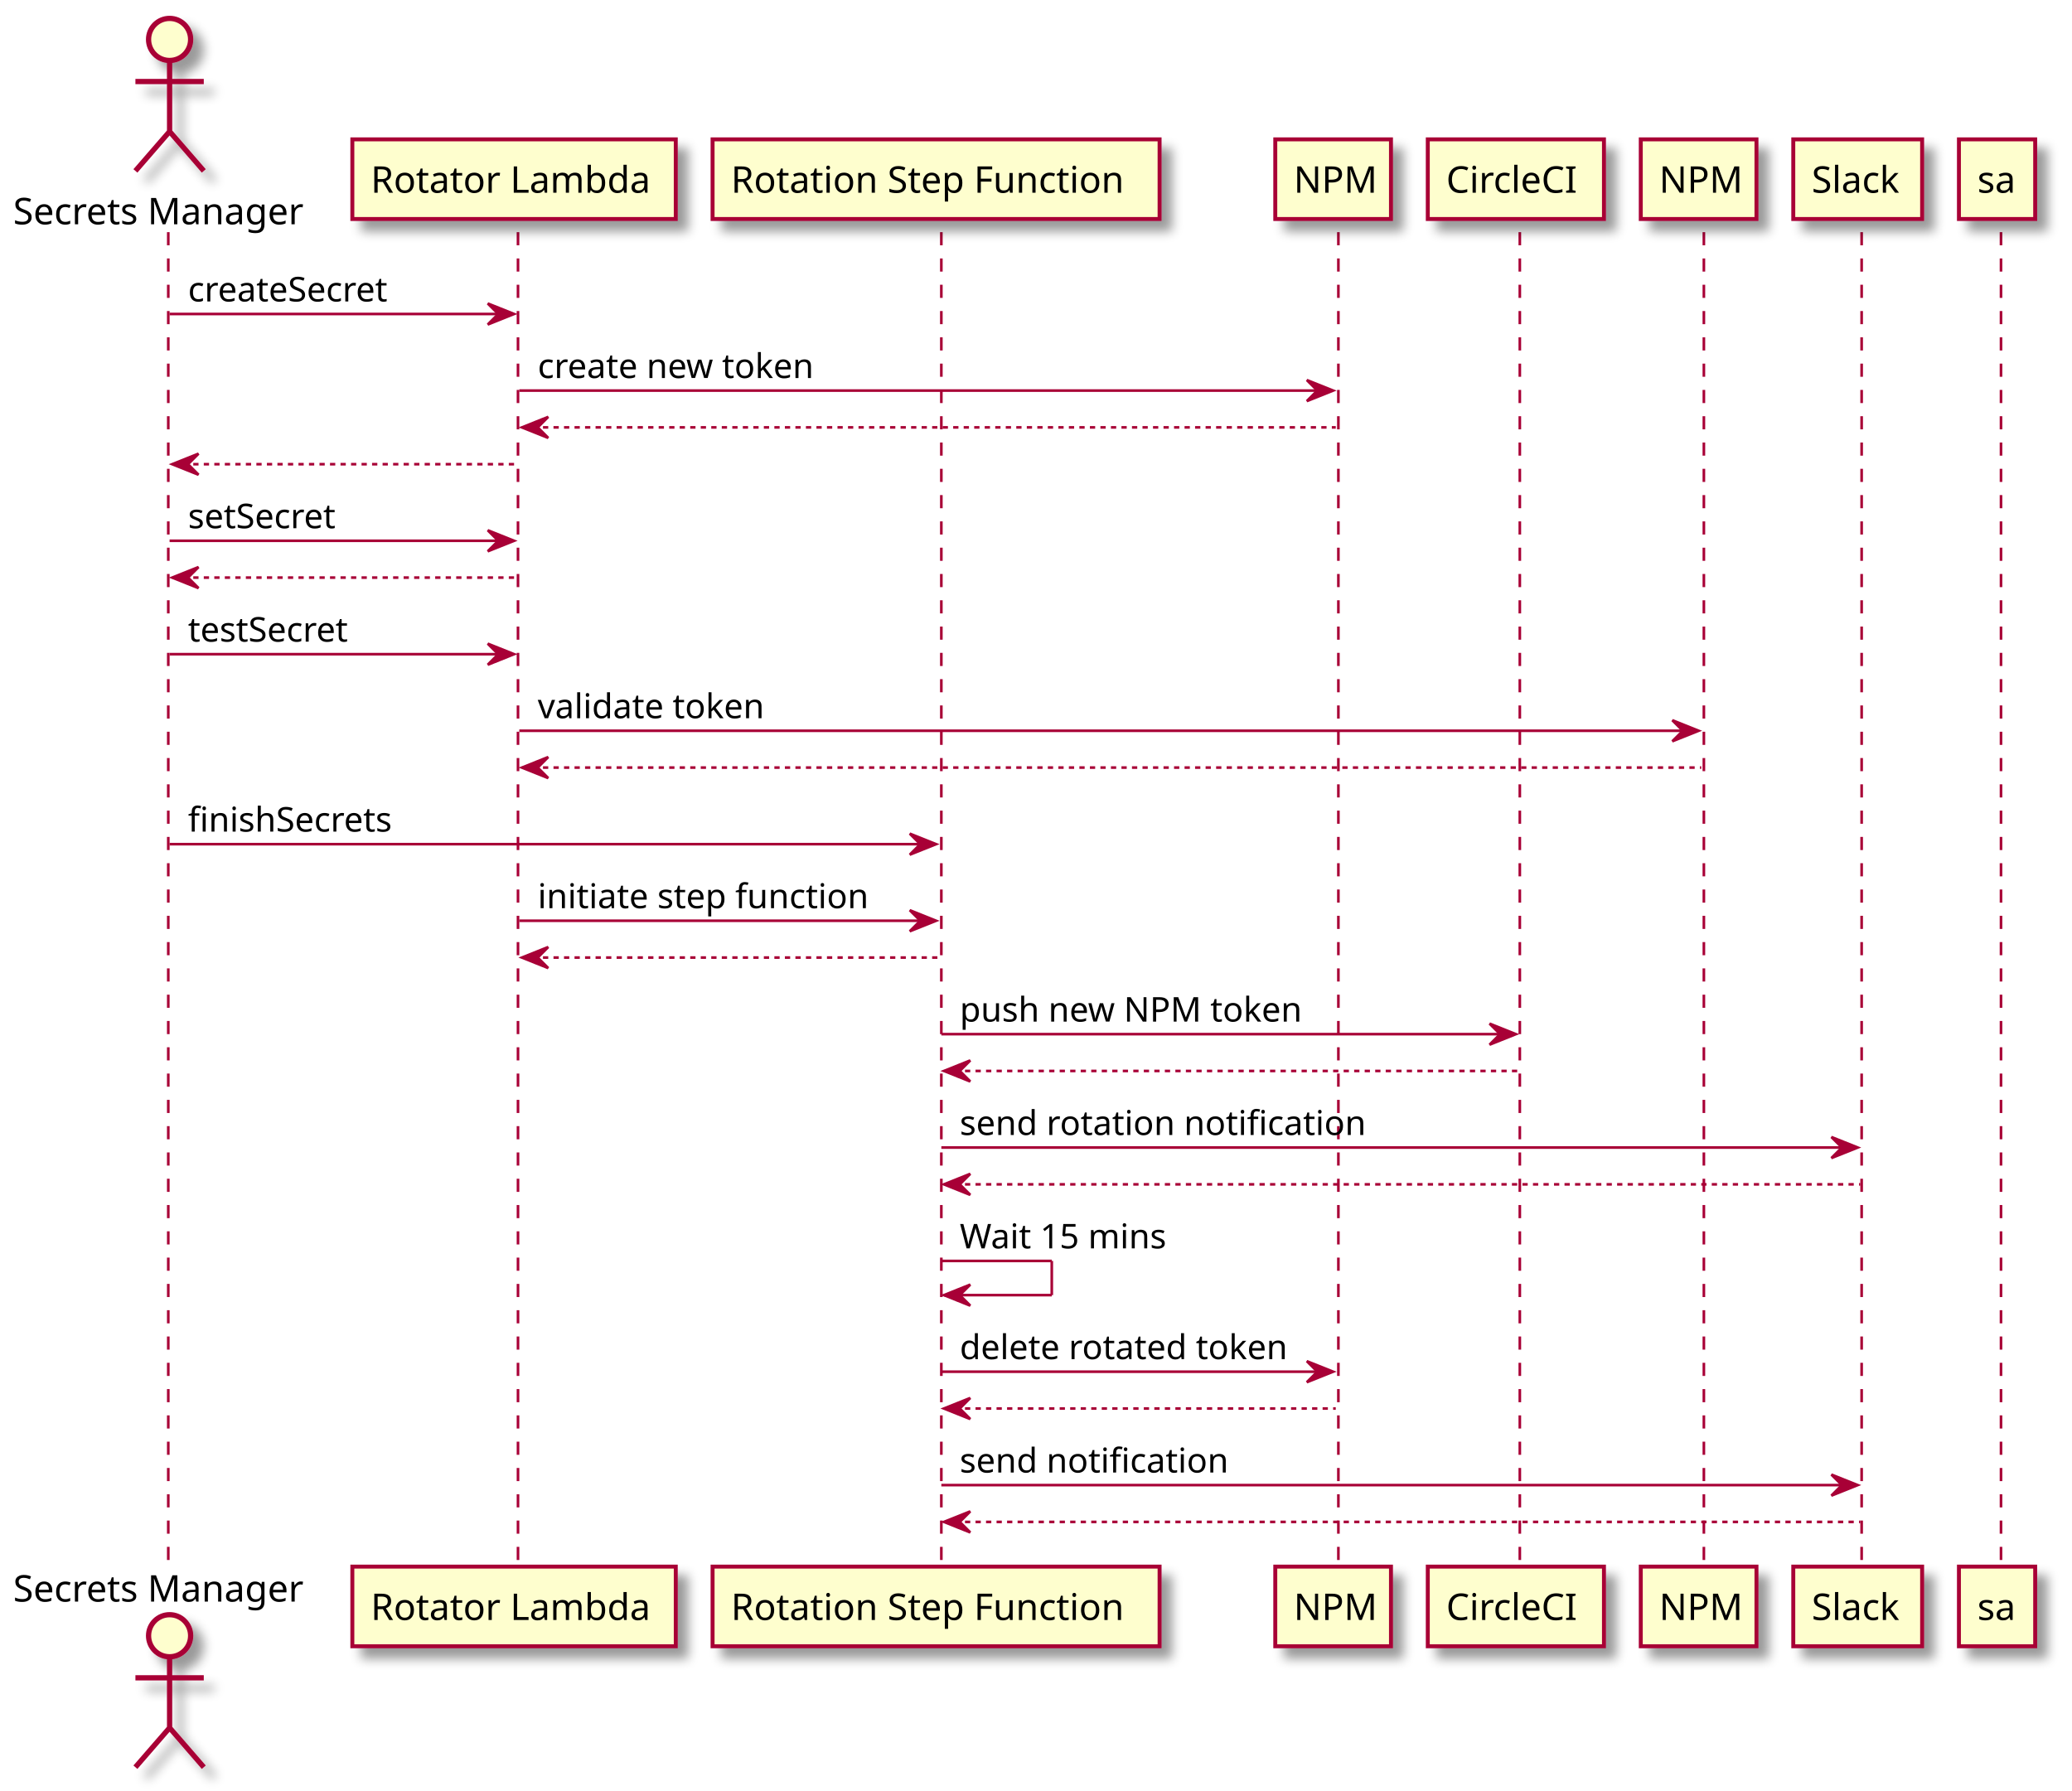
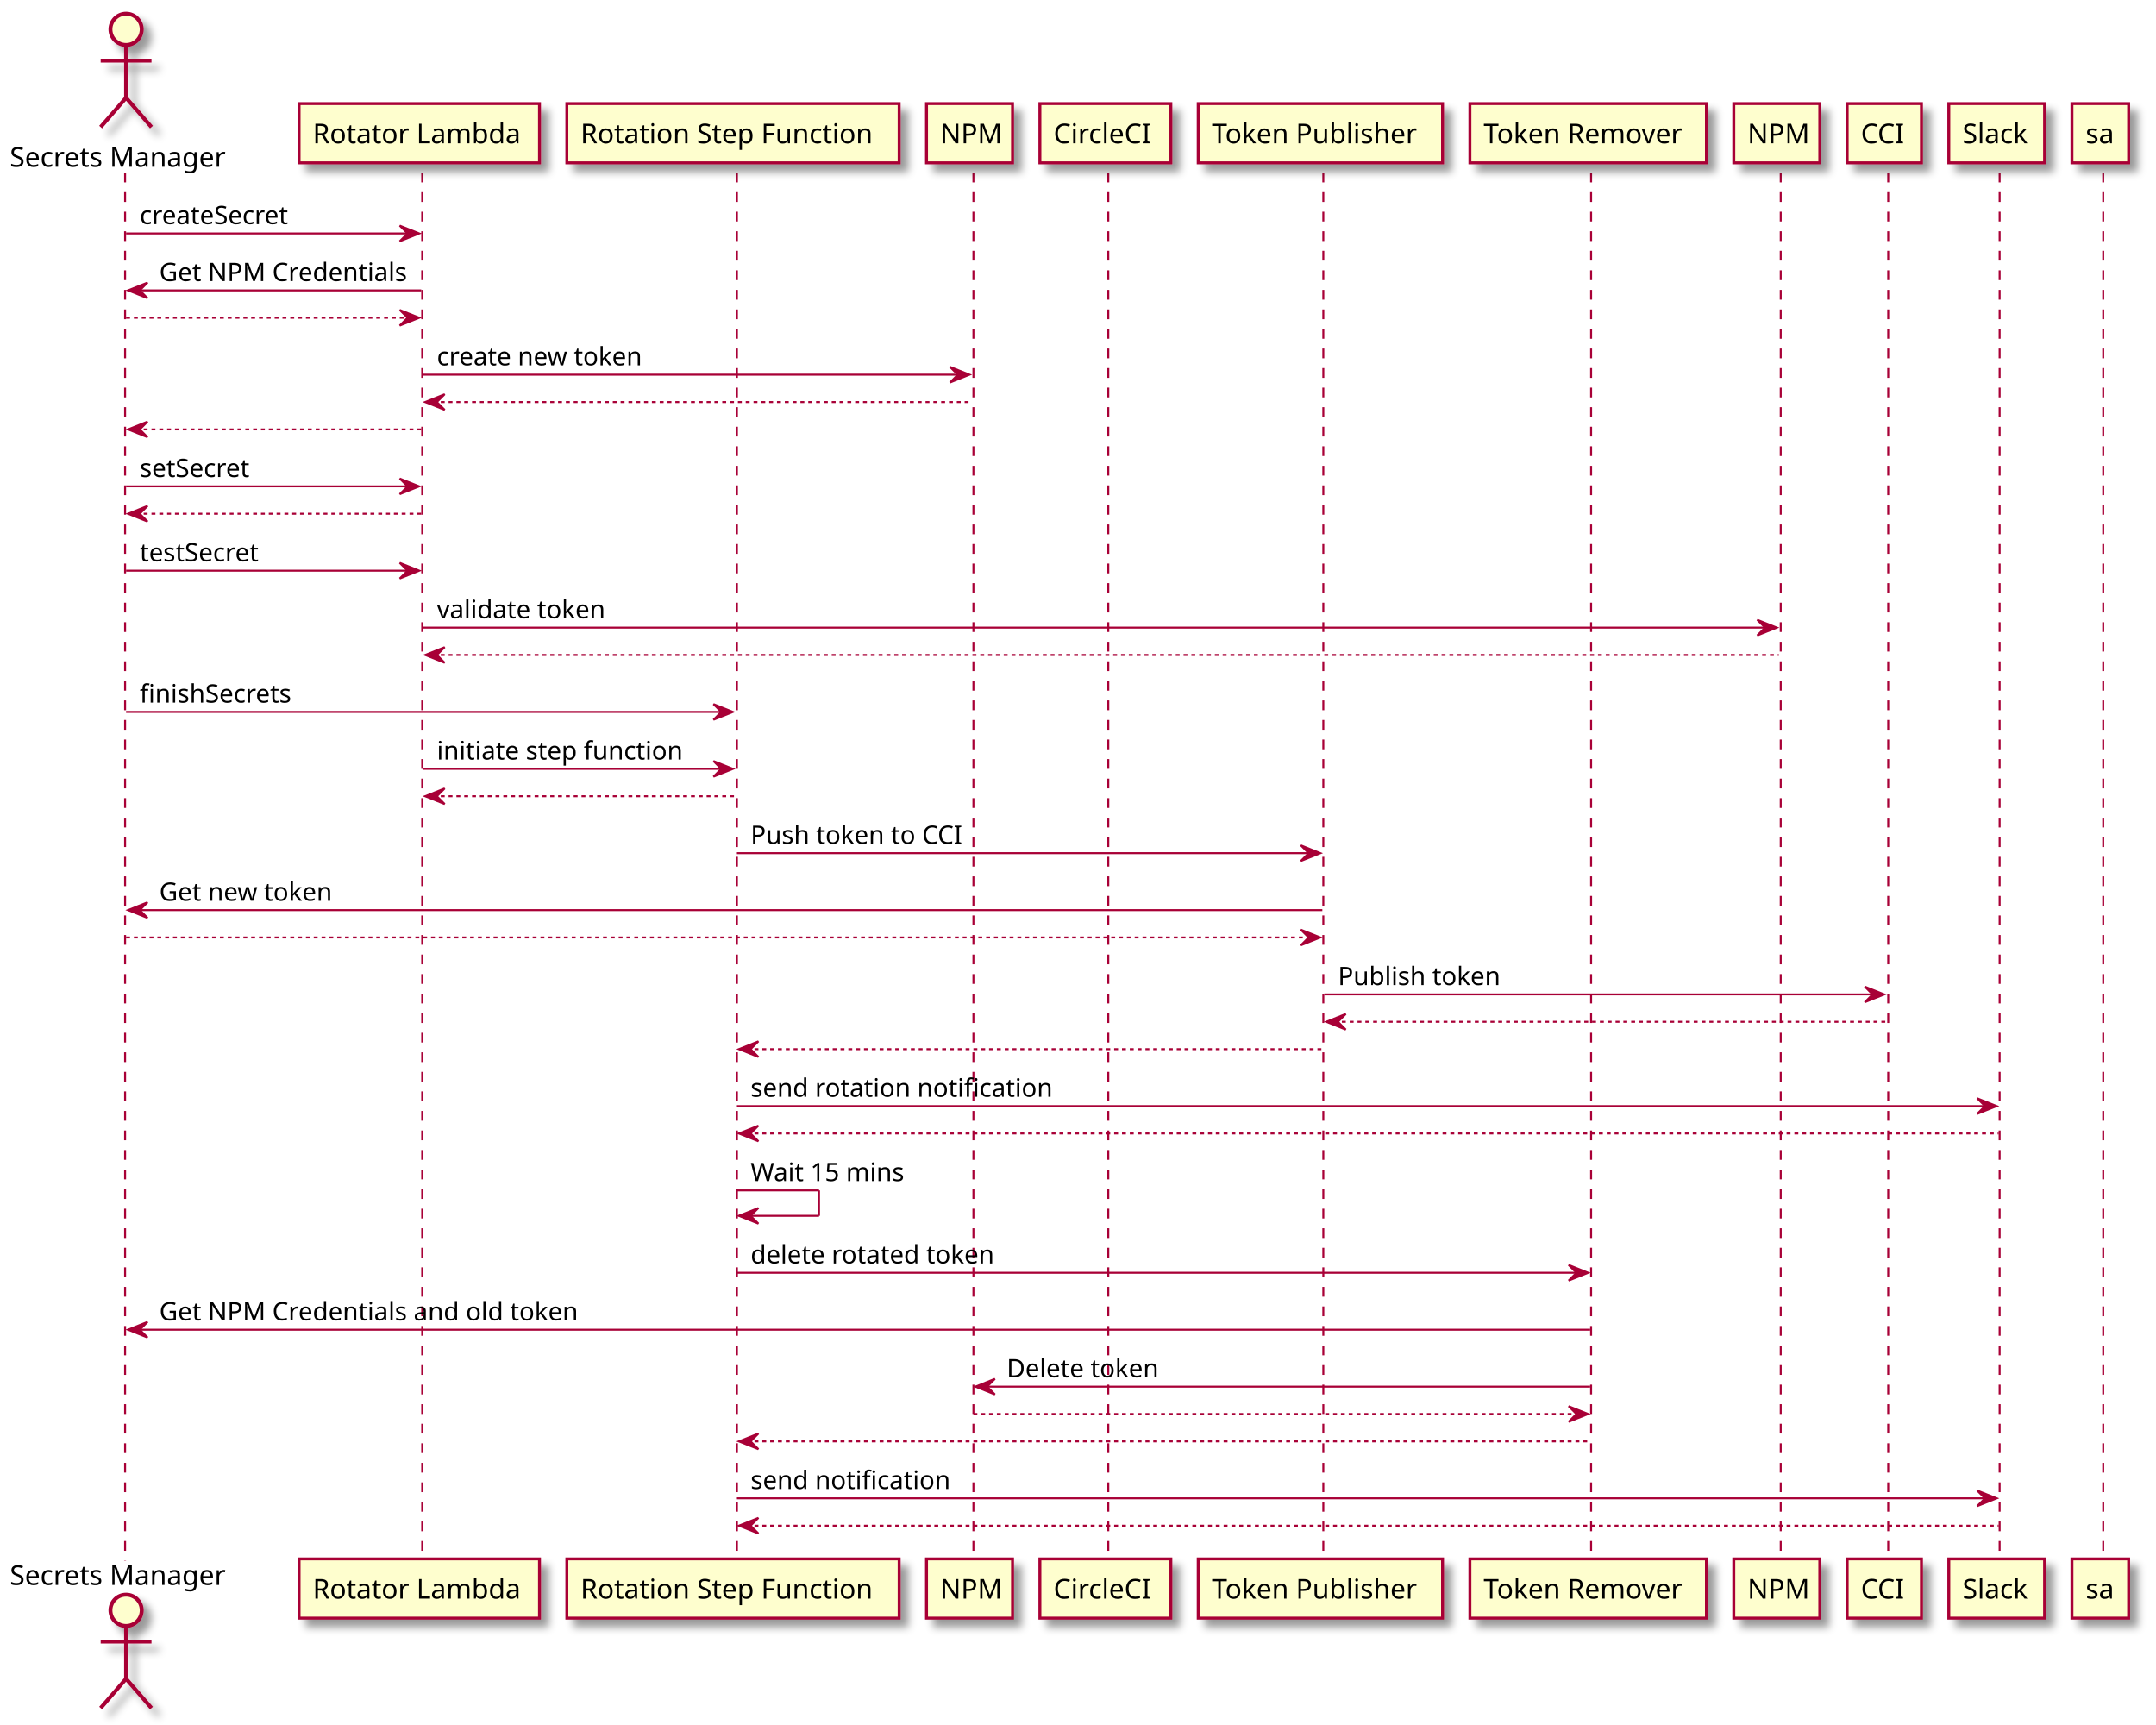
- <svg xmlns="http://www.w3.org/2000/svg" contentScriptType="application/ecmascript" contentStyleType="text/css" height="681px" preserveAspectRatio="none" style="width:788px;height:681px;" version="1.1" viewBox="0 0 788 681" width="788px" zoomAndPan="magnify">
+ <svg xmlns="http://www.w3.org/2000/svg" contentScriptType="application/ecmascript" contentStyleType="text/css" height="882px" preserveAspectRatio="none" style="width:1103px;height:882px;" version="1.1" viewBox="0 0 1103 882" width="1103px" zoomAndPan="magnify">
  <defs>
-     <filter height="300%" id="f1c7aohuzmeb4c" width="300%" x="-1" y="-1">
+     <filter height="300%" id="f1nhc9i20k8954" width="300%" x="-1" y="-1">
      <feGaussianBlur result="blurOut" stdDeviation="2.0" />
      <feColorMatrix in="blurOut" result="blurOut2" type="matrix" values="0 0 0 0 0 0 0 0 0 0 0 0 0 0 0 0 0 0 .4 0" />
      <feOffset dx="4.0" dy="4.0" in="blurOut2" result="blurOut3" />
      <feBlend in="SourceGraphic" in2="blurOut3" mode="normal" />
    </filter>
  </defs>
  <g>
-     <line style="stroke:#A80036;stroke-width:1.0;stroke-dasharray:5.0,5.0;" x1="64" x2="64" y1="88.29" y2="596.808" />
-     <line style="stroke:#A80036;stroke-width:1.0;stroke-dasharray:5.0,5.0;" x1="197" x2="197" y1="88.29" y2="596.808" />
-     <line style="stroke:#A80036;stroke-width:1.0;stroke-dasharray:5.0,5.0;" x1="358" x2="358" y1="88.29" y2="596.808" />
-     <line style="stroke:#A80036;stroke-width:1.0;stroke-dasharray:5.0,5.0;" x1="509" x2="509" y1="88.29" y2="596.808" />
-     <line style="stroke:#A80036;stroke-width:1.0;stroke-dasharray:5.0,5.0;" x1="578" x2="578" y1="88.29" y2="596.808" />
-     <line style="stroke:#A80036;stroke-width:1.0;stroke-dasharray:5.0,5.0;" x1="648" x2="648" y1="88.29" y2="596.808" />
-     <line style="stroke:#A80036;stroke-width:1.0;stroke-dasharray:5.0,5.0;" x1="708" x2="708" y1="88.29" y2="596.808" />
-     <line style="stroke:#A80036;stroke-width:1.0;stroke-dasharray:5.0,5.0;" x1="761" x2="761" y1="88.29" y2="596.808" />
+     <line style="stroke:#A80036;stroke-width:1.0;stroke-dasharray:5.0,5.0;" x1="64" x2="64" y1="88.29" y2="798.44" />
+     <line style="stroke:#A80036;stroke-width:1.0;stroke-dasharray:5.0,5.0;" x1="216" x2="216" y1="88.29" y2="798.44" />
+     <line style="stroke:#A80036;stroke-width:1.0;stroke-dasharray:5.0,5.0;" x1="377" x2="377" y1="88.29" y2="798.44" />
+     <line style="stroke:#A80036;stroke-width:1.0;stroke-dasharray:5.0,5.0;" x1="498" x2="498" y1="88.29" y2="798.44" />
+     <line style="stroke:#A80036;stroke-width:1.0;stroke-dasharray:5.0,5.0;" x1="567" x2="567" y1="88.29" y2="798.44" />
+     <line style="stroke:#A80036;stroke-width:1.0;stroke-dasharray:5.0,5.0;" x1="677" x2="677" y1="88.29" y2="798.44" />
+     <line style="stroke:#A80036;stroke-width:1.0;stroke-dasharray:5.0,5.0;" x1="814" x2="814" y1="88.29" y2="798.44" />
+     <line style="stroke:#A80036;stroke-width:1.0;stroke-dasharray:5.0,5.0;" x1="911" x2="911" y1="88.29" y2="798.44" />
+     <line style="stroke:#A80036;stroke-width:1.0;stroke-dasharray:5.0,5.0;" x1="966" x2="966" y1="88.29" y2="798.44" />
+     <line style="stroke:#A80036;stroke-width:1.0;stroke-dasharray:5.0,5.0;" x1="1023" x2="1023" y1="88.29" y2="798.44" />
+     <line style="stroke:#A80036;stroke-width:1.0;stroke-dasharray:5.0,5.0;" x1="1076" x2="1076" y1="88.29" y2="798.44" />
    <text fill="#000000" font-family="sans-serif" font-size="14" lengthAdjust="spacingAndGlyphs" textLength="113" x="5" y="85.303">Secrets Manager</text>
-     <ellipse cx="64.5" cy="15" fill="#FEFECE" filter="url(#f1c7aohuzmeb4c)" rx="8" ry="8" style="stroke:#A80036;stroke-width:2.0;" />
-     <path d="M64.5,23 L64.5,50 M51.5,31 L77.5,31 M64.5,50 L51.5,65 M64.5,50 L77.5,65 " fill="none" filter="url(#f1c7aohuzmeb4c)" style="stroke:#A80036;stroke-width:2.0;" />
-     <text fill="#000000" font-family="sans-serif" font-size="14" lengthAdjust="spacingAndGlyphs" textLength="113" x="5" y="609.11">Secrets Manager</text>
-     <ellipse cx="64.5" cy="622.098" fill="#FEFECE" filter="url(#f1c7aohuzmeb4c)" rx="8" ry="8" style="stroke:#A80036;stroke-width:2.0;" />
-     <path d="M64.5,630.098 L64.5,657.098 M51.5,638.098 L77.5,638.098 M64.5,657.098 L51.5,672.098 M64.5,657.098 L77.5,672.098 " fill="none" filter="url(#f1c7aohuzmeb4c)" style="stroke:#A80036;stroke-width:2.0;" />
-     <rect fill="#FEFECE" filter="url(#f1c7aohuzmeb4c)" height="30.29" style="stroke:#A80036;stroke-width:1.5;" width="123" x="134" y="53" />
-     <text fill="#000000" font-family="sans-serif" font-size="14" lengthAdjust="spacingAndGlyphs" textLength="109" x="141" y="73.303">Rotator Lambda</text>
-     <rect fill="#FEFECE" filter="url(#f1c7aohuzmeb4c)" height="30.29" style="stroke:#A80036;stroke-width:1.5;" width="123" x="134" y="595.808" />
-     <text fill="#000000" font-family="sans-serif" font-size="14" lengthAdjust="spacingAndGlyphs" textLength="109" x="141" y="616.11">Rotator Lambda</text>
-     <rect fill="#FEFECE" filter="url(#f1c7aohuzmeb4c)" height="30.29" style="stroke:#A80036;stroke-width:1.5;" width="170" x="271" y="53" />
-     <text fill="#000000" font-family="sans-serif" font-size="14" lengthAdjust="spacingAndGlyphs" textLength="156" x="278" y="73.303">Rotation Step Function</text>
-     <rect fill="#FEFECE" filter="url(#f1c7aohuzmeb4c)" height="30.29" style="stroke:#A80036;stroke-width:1.5;" width="170" x="271" y="595.808" />
-     <text fill="#000000" font-family="sans-serif" font-size="14" lengthAdjust="spacingAndGlyphs" textLength="156" x="278" y="616.11">Rotation Step Function</text>
-     <rect fill="#FEFECE" filter="url(#f1c7aohuzmeb4c)" height="30.29" style="stroke:#A80036;stroke-width:1.5;" width="44" x="485" y="53" />
-     <text fill="#000000" font-family="sans-serif" font-size="14" lengthAdjust="spacingAndGlyphs" textLength="30" x="492" y="73.303">NPM</text>
-     <rect fill="#FEFECE" filter="url(#f1c7aohuzmeb4c)" height="30.29" style="stroke:#A80036;stroke-width:1.5;" width="44" x="485" y="595.808" />
-     <text fill="#000000" font-family="sans-serif" font-size="14" lengthAdjust="spacingAndGlyphs" textLength="30" x="492" y="616.11">NPM</text>
-     <rect fill="#FEFECE" filter="url(#f1c7aohuzmeb4c)" height="30.29" style="stroke:#A80036;stroke-width:1.5;" width="67" x="543" y="53" />
-     <text fill="#000000" font-family="sans-serif" font-size="14" lengthAdjust="spacingAndGlyphs" textLength="53" x="550" y="73.303">CircleCI</text>
-     <rect fill="#FEFECE" filter="url(#f1c7aohuzmeb4c)" height="30.29" style="stroke:#A80036;stroke-width:1.5;" width="67" x="543" y="595.808" />
-     <text fill="#000000" font-family="sans-serif" font-size="14" lengthAdjust="spacingAndGlyphs" textLength="53" x="550" y="616.11">CircleCI</text>
-     <rect fill="#FEFECE" filter="url(#f1c7aohuzmeb4c)" height="30.29" style="stroke:#A80036;stroke-width:1.5;" width="44" x="624" y="53" />
-     <text fill="#000000" font-family="sans-serif" font-size="14" lengthAdjust="spacingAndGlyphs" textLength="30" x="631" y="73.303">NPM</text>
-     <rect fill="#FEFECE" filter="url(#f1c7aohuzmeb4c)" height="30.29" style="stroke:#A80036;stroke-width:1.5;" width="44" x="624" y="595.808" />
-     <text fill="#000000" font-family="sans-serif" font-size="14" lengthAdjust="spacingAndGlyphs" textLength="30" x="631" y="616.11">NPM</text>
-     <rect fill="#FEFECE" filter="url(#f1c7aohuzmeb4c)" height="30.29" style="stroke:#A80036;stroke-width:1.5;" width="49" x="682" y="53" />
-     <text fill="#000000" font-family="sans-serif" font-size="14" lengthAdjust="spacingAndGlyphs" textLength="35" x="689" y="73.303">Slack</text>
-     <rect fill="#FEFECE" filter="url(#f1c7aohuzmeb4c)" height="30.29" style="stroke:#A80036;stroke-width:1.5;" width="49" x="682" y="595.808" />
-     <text fill="#000000" font-family="sans-serif" font-size="14" lengthAdjust="spacingAndGlyphs" textLength="35" x="689" y="616.11">Slack</text>
-     <rect fill="#FEFECE" filter="url(#f1c7aohuzmeb4c)" height="30.29" style="stroke:#A80036;stroke-width:1.5;" width="29" x="745" y="53" />
-     <text fill="#000000" font-family="sans-serif" font-size="14" lengthAdjust="spacingAndGlyphs" textLength="15" x="752" y="73.303">sa</text>
-     <rect fill="#FEFECE" filter="url(#f1c7aohuzmeb4c)" height="30.29" style="stroke:#A80036;stroke-width:1.5;" width="29" x="745" y="595.808" />
-     <text fill="#000000" font-family="sans-serif" font-size="14" lengthAdjust="spacingAndGlyphs" textLength="15" x="752" y="616.11">sa</text>
-     <polygon fill="#A80036" points="185.5,115.416,195.5,119.416,185.5,123.416,189.5,119.416" style="stroke:#A80036;stroke-width:1.0;" />
-     <line style="stroke:#A80036;stroke-width:1.0;" x1="64.5" x2="191.5" y1="119.416" y2="119.416" />
+     <ellipse cx="64.5" cy="15" fill="#FEFECE" filter="url(#f1nhc9i20k8954)" rx="8" ry="8" style="stroke:#A80036;stroke-width:2.0;" />
+     <path d="M64.5,23 L64.5,50 M51.5,31 L77.5,31 M64.5,50 L51.5,65 M64.5,50 L77.5,65 " fill="none" filter="url(#f1nhc9i20k8954)" style="stroke:#A80036;stroke-width:2.0;" />
+     <text fill="#000000" font-family="sans-serif" font-size="14" lengthAdjust="spacingAndGlyphs" textLength="113" x="5" y="810.743">Secrets Manager</text>
+     <ellipse cx="64.5" cy="823.73" fill="#FEFECE" filter="url(#f1nhc9i20k8954)" rx="8" ry="8" style="stroke:#A80036;stroke-width:2.0;" />
+     <path d="M64.5,831.73 L64.5,858.73 M51.5,839.73 L77.5,839.73 M64.5,858.73 L51.5,873.73 M64.5,858.73 L77.5,873.73 " fill="none" filter="url(#f1nhc9i20k8954)" style="stroke:#A80036;stroke-width:2.0;" />
+     <rect fill="#FEFECE" filter="url(#f1nhc9i20k8954)" height="30.29" style="stroke:#A80036;stroke-width:1.5;" width="123" x="153" y="53" />
+     <text fill="#000000" font-family="sans-serif" font-size="14" lengthAdjust="spacingAndGlyphs" textLength="109" x="160" y="73.303">Rotator Lambda</text>
+     <rect fill="#FEFECE" filter="url(#f1nhc9i20k8954)" height="30.29" style="stroke:#A80036;stroke-width:1.5;" width="123" x="153" y="797.44" />
+     <text fill="#000000" font-family="sans-serif" font-size="14" lengthAdjust="spacingAndGlyphs" textLength="109" x="160" y="817.743">Rotator Lambda</text>
+     <rect fill="#FEFECE" filter="url(#f1nhc9i20k8954)" height="30.29" style="stroke:#A80036;stroke-width:1.5;" width="170" x="290" y="53" />
+     <text fill="#000000" font-family="sans-serif" font-size="14" lengthAdjust="spacingAndGlyphs" textLength="156" x="297" y="73.303">Rotation Step Function</text>
+     <rect fill="#FEFECE" filter="url(#f1nhc9i20k8954)" height="30.29" style="stroke:#A80036;stroke-width:1.5;" width="170" x="290" y="797.44" />
+     <text fill="#000000" font-family="sans-serif" font-size="14" lengthAdjust="spacingAndGlyphs" textLength="156" x="297" y="817.743">Rotation Step Function</text>
+     <rect fill="#FEFECE" filter="url(#f1nhc9i20k8954)" height="30.29" style="stroke:#A80036;stroke-width:1.5;" width="44" x="474" y="53" />
+     <text fill="#000000" font-family="sans-serif" font-size="14" lengthAdjust="spacingAndGlyphs" textLength="30" x="481" y="73.303">NPM</text>
+     <rect fill="#FEFECE" filter="url(#f1nhc9i20k8954)" height="30.29" style="stroke:#A80036;stroke-width:1.5;" width="44" x="474" y="797.44" />
+     <text fill="#000000" font-family="sans-serif" font-size="14" lengthAdjust="spacingAndGlyphs" textLength="30" x="481" y="817.743">NPM</text>
+     <rect fill="#FEFECE" filter="url(#f1nhc9i20k8954)" height="30.29" style="stroke:#A80036;stroke-width:1.5;" width="67" x="532" y="53" />
+     <text fill="#000000" font-family="sans-serif" font-size="14" lengthAdjust="spacingAndGlyphs" textLength="53" x="539" y="73.303">CircleCI</text>
+     <rect fill="#FEFECE" filter="url(#f1nhc9i20k8954)" height="30.29" style="stroke:#A80036;stroke-width:1.5;" width="67" x="532" y="797.44" />
+     <text fill="#000000" font-family="sans-serif" font-size="14" lengthAdjust="spacingAndGlyphs" textLength="53" x="539" y="817.743">CircleCI</text>
+     <rect fill="#FEFECE" filter="url(#f1nhc9i20k8954)" height="30.29" style="stroke:#A80036;stroke-width:1.5;" width="125" x="613" y="53" />
+     <text fill="#000000" font-family="sans-serif" font-size="14" lengthAdjust="spacingAndGlyphs" textLength="111" x="620" y="73.303">Token Publisher</text>
+     <rect fill="#FEFECE" filter="url(#f1nhc9i20k8954)" height="30.29" style="stroke:#A80036;stroke-width:1.5;" width="125" x="613" y="797.44" />
+     <text fill="#000000" font-family="sans-serif" font-size="14" lengthAdjust="spacingAndGlyphs" textLength="111" x="620" y="817.743">Token Publisher</text>
+     <rect fill="#FEFECE" filter="url(#f1nhc9i20k8954)" height="30.29" style="stroke:#A80036;stroke-width:1.5;" width="121" x="752" y="53" />
+     <text fill="#000000" font-family="sans-serif" font-size="14" lengthAdjust="spacingAndGlyphs" textLength="107" x="759" y="73.303">Token Remover</text>
+     <rect fill="#FEFECE" filter="url(#f1nhc9i20k8954)" height="30.29" style="stroke:#A80036;stroke-width:1.5;" width="121" x="752" y="797.44" />
+     <text fill="#000000" font-family="sans-serif" font-size="14" lengthAdjust="spacingAndGlyphs" textLength="107" x="759" y="817.743">Token Remover</text>
+     <rect fill="#FEFECE" filter="url(#f1nhc9i20k8954)" height="30.29" style="stroke:#A80036;stroke-width:1.5;" width="44" x="887" y="53" />
+     <text fill="#000000" font-family="sans-serif" font-size="14" lengthAdjust="spacingAndGlyphs" textLength="30" x="894" y="73.303">NPM</text>
+     <rect fill="#FEFECE" filter="url(#f1nhc9i20k8954)" height="30.29" style="stroke:#A80036;stroke-width:1.5;" width="44" x="887" y="797.44" />
+     <text fill="#000000" font-family="sans-serif" font-size="14" lengthAdjust="spacingAndGlyphs" textLength="30" x="894" y="817.743">NPM</text>
+     <rect fill="#FEFECE" filter="url(#f1nhc9i20k8954)" height="30.29" style="stroke:#A80036;stroke-width:1.5;" width="38" x="945" y="53" />
+     <text fill="#000000" font-family="sans-serif" font-size="14" lengthAdjust="spacingAndGlyphs" textLength="24" x="952" y="73.303">CCI</text>
+     <rect fill="#FEFECE" filter="url(#f1nhc9i20k8954)" height="30.29" style="stroke:#A80036;stroke-width:1.5;" width="38" x="945" y="797.44" />
+     <text fill="#000000" font-family="sans-serif" font-size="14" lengthAdjust="spacingAndGlyphs" textLength="24" x="952" y="817.743">CCI</text>
+     <rect fill="#FEFECE" filter="url(#f1nhc9i20k8954)" height="30.29" style="stroke:#A80036;stroke-width:1.5;" width="49" x="997" y="53" />
+     <text fill="#000000" font-family="sans-serif" font-size="14" lengthAdjust="spacingAndGlyphs" textLength="35" x="1004" y="73.303">Slack</text>
+     <rect fill="#FEFECE" filter="url(#f1nhc9i20k8954)" height="30.29" style="stroke:#A80036;stroke-width:1.5;" width="49" x="997" y="797.44" />
+     <text fill="#000000" font-family="sans-serif" font-size="14" lengthAdjust="spacingAndGlyphs" textLength="35" x="1004" y="817.743">Slack</text>
+     <rect fill="#FEFECE" filter="url(#f1nhc9i20k8954)" height="30.29" style="stroke:#A80036;stroke-width:1.5;" width="29" x="1060" y="53" />
+     <text fill="#000000" font-family="sans-serif" font-size="14" lengthAdjust="spacingAndGlyphs" textLength="15" x="1067" y="73.303">sa</text>
+     <rect fill="#FEFECE" filter="url(#f1nhc9i20k8954)" height="30.29" style="stroke:#A80036;stroke-width:1.5;" width="29" x="1060" y="797.44" />
+     <text fill="#000000" font-family="sans-serif" font-size="14" lengthAdjust="spacingAndGlyphs" textLength="15" x="1067" y="817.743">sa</text>
+     <polygon fill="#A80036" points="204.5,115.416,214.5,119.416,204.5,123.416,208.5,119.416" style="stroke:#A80036;stroke-width:1.0;" />
+     <line style="stroke:#A80036;stroke-width:1.0;" x1="64.5" x2="210.5" y1="119.416" y2="119.416" />
    <text fill="#000000" font-family="sans-serif" font-size="13" lengthAdjust="spacingAndGlyphs" textLength="76" x="71.5" y="114.643">createSecret</text>
-     <polygon fill="#A80036" points="497,144.543,507,148.543,497,152.543,501,148.543" style="stroke:#A80036;stroke-width:1.0;" />
-     <line style="stroke:#A80036;stroke-width:1.0;" x1="197.5" x2="503" y1="148.543" y2="148.543" />
-     <text fill="#000000" font-family="sans-serif" font-size="13" lengthAdjust="spacingAndGlyphs" textLength="107" x="204.5" y="143.769">create new token</text>
-     <polygon fill="#A80036" points="208.5,158.543,198.5,162.543,208.5,166.543,204.5,162.543" style="stroke:#A80036;stroke-width:1.0;" />
-     <line style="stroke:#A80036;stroke-width:1.0;stroke-dasharray:2.0,2.0;" x1="202.5" x2="508" y1="162.543" y2="162.543" />
-     <polygon fill="#A80036" points="75.5,172.543,65.5,176.543,75.5,180.543,71.5,176.543" style="stroke:#A80036;stroke-width:1.0;" />
-     <line style="stroke:#A80036;stroke-width:1.0;stroke-dasharray:2.0,2.0;" x1="69.5" x2="196.5" y1="176.543" y2="176.543" />
-     <polygon fill="#A80036" points="185.5,201.669,195.5,205.669,185.5,209.669,189.5,205.669" style="stroke:#A80036;stroke-width:1.0;" />
-     <line style="stroke:#A80036;stroke-width:1.0;" x1="64.5" x2="191.5" y1="205.669" y2="205.669" />
-     <text fill="#000000" font-family="sans-serif" font-size="13" lengthAdjust="spacingAndGlyphs" textLength="57" x="71.5" y="200.895">setSecret</text>
+     <polygon fill="#A80036" points="75.5,144.543,65.5,148.543,75.5,152.543,71.5,148.543" style="stroke:#A80036;stroke-width:1.0;" />
+     <line style="stroke:#A80036;stroke-width:1.0;" x1="69.5" x2="215.5" y1="148.543" y2="148.543" />
+     <text fill="#000000" font-family="sans-serif" font-size="13" lengthAdjust="spacingAndGlyphs" textLength="128" x="81.5" y="143.769">Get NPM Credentials</text>
+     <polygon fill="#A80036" points="204.5,158.543,214.5,162.543,204.5,166.543,208.5,162.543" style="stroke:#A80036;stroke-width:1.0;" />
+     <line style="stroke:#A80036;stroke-width:1.0;stroke-dasharray:2.0,2.0;" x1="64.5" x2="210.5" y1="162.543" y2="162.543" />
+     <polygon fill="#A80036" points="486,187.669,496,191.669,486,195.669,490,191.669" style="stroke:#A80036;stroke-width:1.0;" />
+     <line style="stroke:#A80036;stroke-width:1.0;" x1="216.5" x2="492" y1="191.669" y2="191.669" />
+     <text fill="#000000" font-family="sans-serif" font-size="13" lengthAdjust="spacingAndGlyphs" textLength="107" x="223.5" y="186.895">create new token</text>
+     <polygon fill="#A80036" points="227.5,201.669,217.5,205.669,227.5,209.669,223.5,205.669" style="stroke:#A80036;stroke-width:1.0;" />
+     <line style="stroke:#A80036;stroke-width:1.0;stroke-dasharray:2.0,2.0;" x1="221.5" x2="497" y1="205.669" y2="205.669" />
    <polygon fill="#A80036" points="75.5,215.669,65.5,219.669,75.5,223.669,71.5,219.669" style="stroke:#A80036;stroke-width:1.0;" />
-     <line style="stroke:#A80036;stroke-width:1.0;stroke-dasharray:2.0,2.0;" x1="69.5" x2="196.5" y1="219.669" y2="219.669" />
-     <polygon fill="#A80036" points="185.5,244.796,195.5,248.796,185.5,252.796,189.5,248.796" style="stroke:#A80036;stroke-width:1.0;" />
-     <line style="stroke:#A80036;stroke-width:1.0;" x1="64.5" x2="191.5" y1="248.796" y2="248.796" />
-     <text fill="#000000" font-family="sans-serif" font-size="13" lengthAdjust="spacingAndGlyphs" textLength="62" x="71.5" y="244.022">testSecret</text>
-     <polygon fill="#A80036" points="636,273.922,646,277.922,636,281.922,640,277.922" style="stroke:#A80036;stroke-width:1.0;" />
-     <line style="stroke:#A80036;stroke-width:1.0;" x1="197.5" x2="642" y1="277.922" y2="277.922" />
-     <text fill="#000000" font-family="sans-serif" font-size="13" lengthAdjust="spacingAndGlyphs" textLength="89" x="204.5" y="273.148">validate token</text>
-     <polygon fill="#A80036" points="208.5,287.922,198.5,291.922,208.5,295.922,204.5,291.922" style="stroke:#A80036;stroke-width:1.0;" />
-     <line style="stroke:#A80036;stroke-width:1.0;stroke-dasharray:2.0,2.0;" x1="202.5" x2="647" y1="291.922" y2="291.922" />
-     <polygon fill="#A80036" points="346,317.049,356,321.049,346,325.049,350,321.049" style="stroke:#A80036;stroke-width:1.0;" />
-     <line style="stroke:#A80036;stroke-width:1.0;" x1="64.5" x2="352" y1="321.049" y2="321.049" />
-     <text fill="#000000" font-family="sans-serif" font-size="13" lengthAdjust="spacingAndGlyphs" textLength="81" x="71.5" y="316.275">finishSecrets</text>
-     <polygon fill="#A80036" points="346,346.175,356,350.175,346,354.175,350,350.175" style="stroke:#A80036;stroke-width:1.0;" />
-     <line style="stroke:#A80036;stroke-width:1.0;" x1="197.5" x2="352" y1="350.175" y2="350.175" />
-     <text fill="#000000" font-family="sans-serif" font-size="13" lengthAdjust="spacingAndGlyphs" textLength="132" x="204.5" y="345.401">initiate step function</text>
-     <polygon fill="#A80036" points="208.5,360.175,198.5,364.175,208.5,368.175,204.5,364.175" style="stroke:#A80036;stroke-width:1.0;" />
-     <line style="stroke:#A80036;stroke-width:1.0;stroke-dasharray:2.0,2.0;" x1="202.5" x2="357" y1="364.175" y2="364.175" />
-     <polygon fill="#A80036" points="566.5,389.302,576.5,393.302,566.5,397.302,570.5,393.302" style="stroke:#A80036;stroke-width:1.0;" />
-     <line style="stroke:#A80036;stroke-width:1.0;" x1="358" x2="572.5" y1="393.302" y2="393.302" />
-     <text fill="#000000" font-family="sans-serif" font-size="13" lengthAdjust="spacingAndGlyphs" textLength="132" x="365" y="388.528">push new NPM token</text>
-     <polygon fill="#A80036" points="369,403.302,359,407.302,369,411.302,365,407.302" style="stroke:#A80036;stroke-width:1.0;" />
-     <line style="stroke:#A80036;stroke-width:1.0;stroke-dasharray:2.0,2.0;" x1="363" x2="577.5" y1="407.302" y2="407.302" />
-     <polygon fill="#A80036" points="696.5,432.428,706.5,436.428,696.5,440.428,700.5,436.428" style="stroke:#A80036;stroke-width:1.0;" />
-     <line style="stroke:#A80036;stroke-width:1.0;" x1="358" x2="702.5" y1="436.428" y2="436.428" />
-     <text fill="#000000" font-family="sans-serif" font-size="13" lengthAdjust="spacingAndGlyphs" textLength="161" x="365" y="431.654">send rotation notification</text>
-     <polygon fill="#A80036" points="369,446.428,359,450.428,369,454.428,365,450.428" style="stroke:#A80036;stroke-width:1.0;" />
-     <line style="stroke:#A80036;stroke-width:1.0;stroke-dasharray:2.0,2.0;" x1="363" x2="707.5" y1="450.428" y2="450.428" />
-     <line style="stroke:#A80036;stroke-width:1.0;" x1="358" x2="400" y1="479.555" y2="479.555" />
-     <line style="stroke:#A80036;stroke-width:1.0;" x1="400" x2="400" y1="479.555" y2="492.555" />
-     <line style="stroke:#A80036;stroke-width:1.0;" x1="359" x2="400" y1="492.555" y2="492.555" />
-     <polygon fill="#A80036" points="369,488.555,359,492.555,369,496.555,365,492.555" style="stroke:#A80036;stroke-width:1.0;" />
-     <text fill="#000000" font-family="sans-serif" font-size="13" lengthAdjust="spacingAndGlyphs" textLength="82" x="365" y="474.781">Wait 15 mins</text>
-     <polygon fill="#A80036" points="497,517.681,507,521.681,497,525.681,501,521.681" style="stroke:#A80036;stroke-width:1.0;" />
-     <line style="stroke:#A80036;stroke-width:1.0;" x1="358" x2="503" y1="521.681" y2="521.681" />
-     <text fill="#000000" font-family="sans-serif" font-size="13" lengthAdjust="spacingAndGlyphs" textLength="127" x="365" y="516.907">delete rotated token</text>
-     <polygon fill="#A80036" points="369,531.681,359,535.681,369,539.681,365,535.681" style="stroke:#A80036;stroke-width:1.0;" />
-     <line style="stroke:#A80036;stroke-width:1.0;stroke-dasharray:2.0,2.0;" x1="363" x2="508" y1="535.681" y2="535.681" />
-     <polygon fill="#A80036" points="696.5,560.808,706.5,564.808,696.5,568.808,700.5,564.808" style="stroke:#A80036;stroke-width:1.0;" />
-     <line style="stroke:#A80036;stroke-width:1.0;" x1="358" x2="702.5" y1="564.808" y2="564.808" />
-     <text fill="#000000" font-family="sans-serif" font-size="13" lengthAdjust="spacingAndGlyphs" textLength="107" x="365" y="560.034">send notification</text>
-     <polygon fill="#A80036" points="369,574.808,359,578.808,369,582.808,365,578.808" style="stroke:#A80036;stroke-width:1.0;" />
-     <line style="stroke:#A80036;stroke-width:1.0;stroke-dasharray:2.0,2.0;" x1="363" x2="707.5" y1="578.808" y2="578.808" />
+     <line style="stroke:#A80036;stroke-width:1.0;stroke-dasharray:2.0,2.0;" x1="69.5" x2="215.5" y1="219.669" y2="219.669" />
+     <polygon fill="#A80036" points="204.5,244.796,214.5,248.796,204.5,252.796,208.5,248.796" style="stroke:#A80036;stroke-width:1.0;" />
+     <line style="stroke:#A80036;stroke-width:1.0;" x1="64.5" x2="210.5" y1="248.796" y2="248.796" />
+     <text fill="#000000" font-family="sans-serif" font-size="13" lengthAdjust="spacingAndGlyphs" textLength="57" x="71.5" y="244.022">setSecret</text>
+     <polygon fill="#A80036" points="75.5,258.796,65.5,262.796,75.5,266.796,71.5,262.796" style="stroke:#A80036;stroke-width:1.0;" />
+     <line style="stroke:#A80036;stroke-width:1.0;stroke-dasharray:2.0,2.0;" x1="69.5" x2="215.5" y1="262.796" y2="262.796" />
+     <polygon fill="#A80036" points="204.5,287.922,214.5,291.922,204.5,295.922,208.5,291.922" style="stroke:#A80036;stroke-width:1.0;" />
+     <line style="stroke:#A80036;stroke-width:1.0;" x1="64.5" x2="210.5" y1="291.922" y2="291.922" />
+     <text fill="#000000" font-family="sans-serif" font-size="13" lengthAdjust="spacingAndGlyphs" textLength="62" x="71.5" y="287.148">testSecret</text>
+     <polygon fill="#A80036" points="899,317.049,909,321.049,899,325.049,903,321.049" style="stroke:#A80036;stroke-width:1.0;" />
+     <line style="stroke:#A80036;stroke-width:1.0;" x1="216.5" x2="905" y1="321.049" y2="321.049" />
+     <text fill="#000000" font-family="sans-serif" font-size="13" lengthAdjust="spacingAndGlyphs" textLength="89" x="223.5" y="316.275">validate token</text>
+     <polygon fill="#A80036" points="227.5,331.049,217.5,335.049,227.5,339.049,223.5,335.049" style="stroke:#A80036;stroke-width:1.0;" />
+     <line style="stroke:#A80036;stroke-width:1.0;stroke-dasharray:2.0,2.0;" x1="221.5" x2="910" y1="335.049" y2="335.049" />
+     <polygon fill="#A80036" points="365,360.175,375,364.175,365,368.175,369,364.175" style="stroke:#A80036;stroke-width:1.0;" />
+     <line style="stroke:#A80036;stroke-width:1.0;" x1="64.5" x2="371" y1="364.175" y2="364.175" />
+     <text fill="#000000" font-family="sans-serif" font-size="13" lengthAdjust="spacingAndGlyphs" textLength="81" x="71.5" y="359.401">finishSecrets</text>
+     <polygon fill="#A80036" points="365,389.302,375,393.302,365,397.302,369,393.302" style="stroke:#A80036;stroke-width:1.0;" />
+     <line style="stroke:#A80036;stroke-width:1.0;" x1="216.5" x2="371" y1="393.302" y2="393.302" />
+     <text fill="#000000" font-family="sans-serif" font-size="13" lengthAdjust="spacingAndGlyphs" textLength="132" x="223.5" y="388.528">initiate step function</text>
+     <polygon fill="#A80036" points="227.5,403.302,217.5,407.302,227.5,411.302,223.5,407.302" style="stroke:#A80036;stroke-width:1.0;" />
+     <line style="stroke:#A80036;stroke-width:1.0;stroke-dasharray:2.0,2.0;" x1="221.5" x2="376" y1="407.302" y2="407.302" />
+     <polygon fill="#A80036" points="665.5,432.428,675.5,436.428,665.5,440.428,669.5,436.428" style="stroke:#A80036;stroke-width:1.0;" />
+     <line style="stroke:#A80036;stroke-width:1.0;" x1="377" x2="671.5" y1="436.428" y2="436.428" />
+     <text fill="#000000" font-family="sans-serif" font-size="13" lengthAdjust="spacingAndGlyphs" textLength="113" x="384" y="431.654">Push token to CCI</text>
+     <polygon fill="#A80036" points="75.5,461.555,65.5,465.555,75.5,469.555,71.5,465.555" style="stroke:#A80036;stroke-width:1.0;" />
+     <line style="stroke:#A80036;stroke-width:1.0;" x1="69.5" x2="676.5" y1="465.555" y2="465.555" />
+     <text fill="#000000" font-family="sans-serif" font-size="13" lengthAdjust="spacingAndGlyphs" textLength="90" x="81.5" y="460.781">Get new token</text>
+     <polygon fill="#A80036" points="665.5,475.555,675.5,479.555,665.5,483.555,669.5,479.555" style="stroke:#A80036;stroke-width:1.0;" />
+     <line style="stroke:#A80036;stroke-width:1.0;stroke-dasharray:2.0,2.0;" x1="64.5" x2="671.5" y1="479.555" y2="479.555" />
+     <polygon fill="#A80036" points="954,504.681,964,508.681,954,512.681,958,508.681" style="stroke:#A80036;stroke-width:1.0;" />
+     <line style="stroke:#A80036;stroke-width:1.0;" x1="677.5" x2="960" y1="508.681" y2="508.681" />
+     <text fill="#000000" font-family="sans-serif" font-size="13" lengthAdjust="spacingAndGlyphs" textLength="86" x="684.5" y="503.907">Publish token</text>
+     <polygon fill="#A80036" points="688.5,518.681,678.5,522.681,688.5,526.681,684.5,522.681" style="stroke:#A80036;stroke-width:1.0;" />
+     <line style="stroke:#A80036;stroke-width:1.0;stroke-dasharray:2.0,2.0;" x1="682.5" x2="965" y1="522.681" y2="522.681" />
+     <polygon fill="#A80036" points="388,532.681,378,536.681,388,540.681,384,536.681" style="stroke:#A80036;stroke-width:1.0;" />
+     <line style="stroke:#A80036;stroke-width:1.0;stroke-dasharray:2.0,2.0;" x1="382" x2="676.5" y1="536.681" y2="536.681" />
+     <polygon fill="#A80036" points="1011.5,561.808,1021.5,565.808,1011.5,569.808,1015.5,565.808" style="stroke:#A80036;stroke-width:1.0;" />
+     <line style="stroke:#A80036;stroke-width:1.0;" x1="377" x2="1017.5" y1="565.808" y2="565.808" />
+     <text fill="#000000" font-family="sans-serif" font-size="13" lengthAdjust="spacingAndGlyphs" textLength="161" x="384" y="561.034">send rotation notification</text>
+     <polygon fill="#A80036" points="388,575.808,378,579.808,388,583.808,384,579.808" style="stroke:#A80036;stroke-width:1.0;" />
+     <line style="stroke:#A80036;stroke-width:1.0;stroke-dasharray:2.0,2.0;" x1="382" x2="1022.5" y1="579.808" y2="579.808" />
+     <line style="stroke:#A80036;stroke-width:1.0;" x1="377" x2="419" y1="608.934" y2="608.934" />
+     <line style="stroke:#A80036;stroke-width:1.0;" x1="419" x2="419" y1="608.934" y2="621.934" />
+     <line style="stroke:#A80036;stroke-width:1.0;" x1="378" x2="419" y1="621.934" y2="621.934" />
+     <polygon fill="#A80036" points="388,617.934,378,621.934,388,625.934,384,621.934" style="stroke:#A80036;stroke-width:1.0;" />
+     <text fill="#000000" font-family="sans-serif" font-size="13" lengthAdjust="spacingAndGlyphs" textLength="82" x="384" y="604.16">Wait 15 mins</text>
+     <polygon fill="#A80036" points="802.5,647.061,812.5,651.061,802.5,655.061,806.5,651.061" style="stroke:#A80036;stroke-width:1.0;" />
+     <line style="stroke:#A80036;stroke-width:1.0;" x1="377" x2="808.5" y1="651.061" y2="651.061" />
+     <text fill="#000000" font-family="sans-serif" font-size="13" lengthAdjust="spacingAndGlyphs" textLength="127" x="384" y="646.287">delete rotated token</text>
+     <polygon fill="#A80036" points="75.5,676.187,65.5,680.187,75.5,684.187,71.5,680.187" style="stroke:#A80036;stroke-width:1.0;" />
+     <line style="stroke:#A80036;stroke-width:1.0;" x1="69.5" x2="813.5" y1="680.187" y2="680.187" />
+     <text fill="#000000" font-family="sans-serif" font-size="13" lengthAdjust="spacingAndGlyphs" textLength="219" x="81.5" y="675.413">Get NPM Credentials and old token</text>
+     <polygon fill="#A80036" points="509,705.313,499,709.313,509,713.313,505,709.313" style="stroke:#A80036;stroke-width:1.0;" />
+     <line style="stroke:#A80036;stroke-width:1.0;" x1="503" x2="813.5" y1="709.313" y2="709.313" />
+     <text fill="#000000" font-family="sans-serif" font-size="13" lengthAdjust="spacingAndGlyphs" textLength="80" x="515" y="704.54">Delete token</text>
+     <polygon fill="#A80036" points="802.5,719.313,812.5,723.313,802.5,727.313,806.5,723.313" style="stroke:#A80036;stroke-width:1.0;" />
+     <line style="stroke:#A80036;stroke-width:1.0;stroke-dasharray:2.0,2.0;" x1="498" x2="808.5" y1="723.313" y2="723.313" />
+     <polygon fill="#A80036" points="388,733.313,378,737.313,388,741.313,384,737.313" style="stroke:#A80036;stroke-width:1.0;" />
+     <line style="stroke:#A80036;stroke-width:1.0;stroke-dasharray:2.0,2.0;" x1="382" x2="813.5" y1="737.313" y2="737.313" />
+     <polygon fill="#A80036" points="1011.5,762.44,1021.5,766.44,1011.5,770.44,1015.5,766.44" style="stroke:#A80036;stroke-width:1.0;" />
+     <line style="stroke:#A80036;stroke-width:1.0;" x1="377" x2="1017.5" y1="766.44" y2="766.44" />
+     <text fill="#000000" font-family="sans-serif" font-size="13" lengthAdjust="spacingAndGlyphs" textLength="107" x="384" y="761.666">send notification</text>
+     <polygon fill="#A80036" points="388,776.44,378,780.44,388,784.44,384,780.44" style="stroke:#A80036;stroke-width:1.0;" />
+     <line style="stroke:#A80036;stroke-width:1.0;stroke-dasharray:2.0,2.0;" x1="382" x2="1022.5" y1="780.44" y2="780.44" />
  </g>
</svg>
